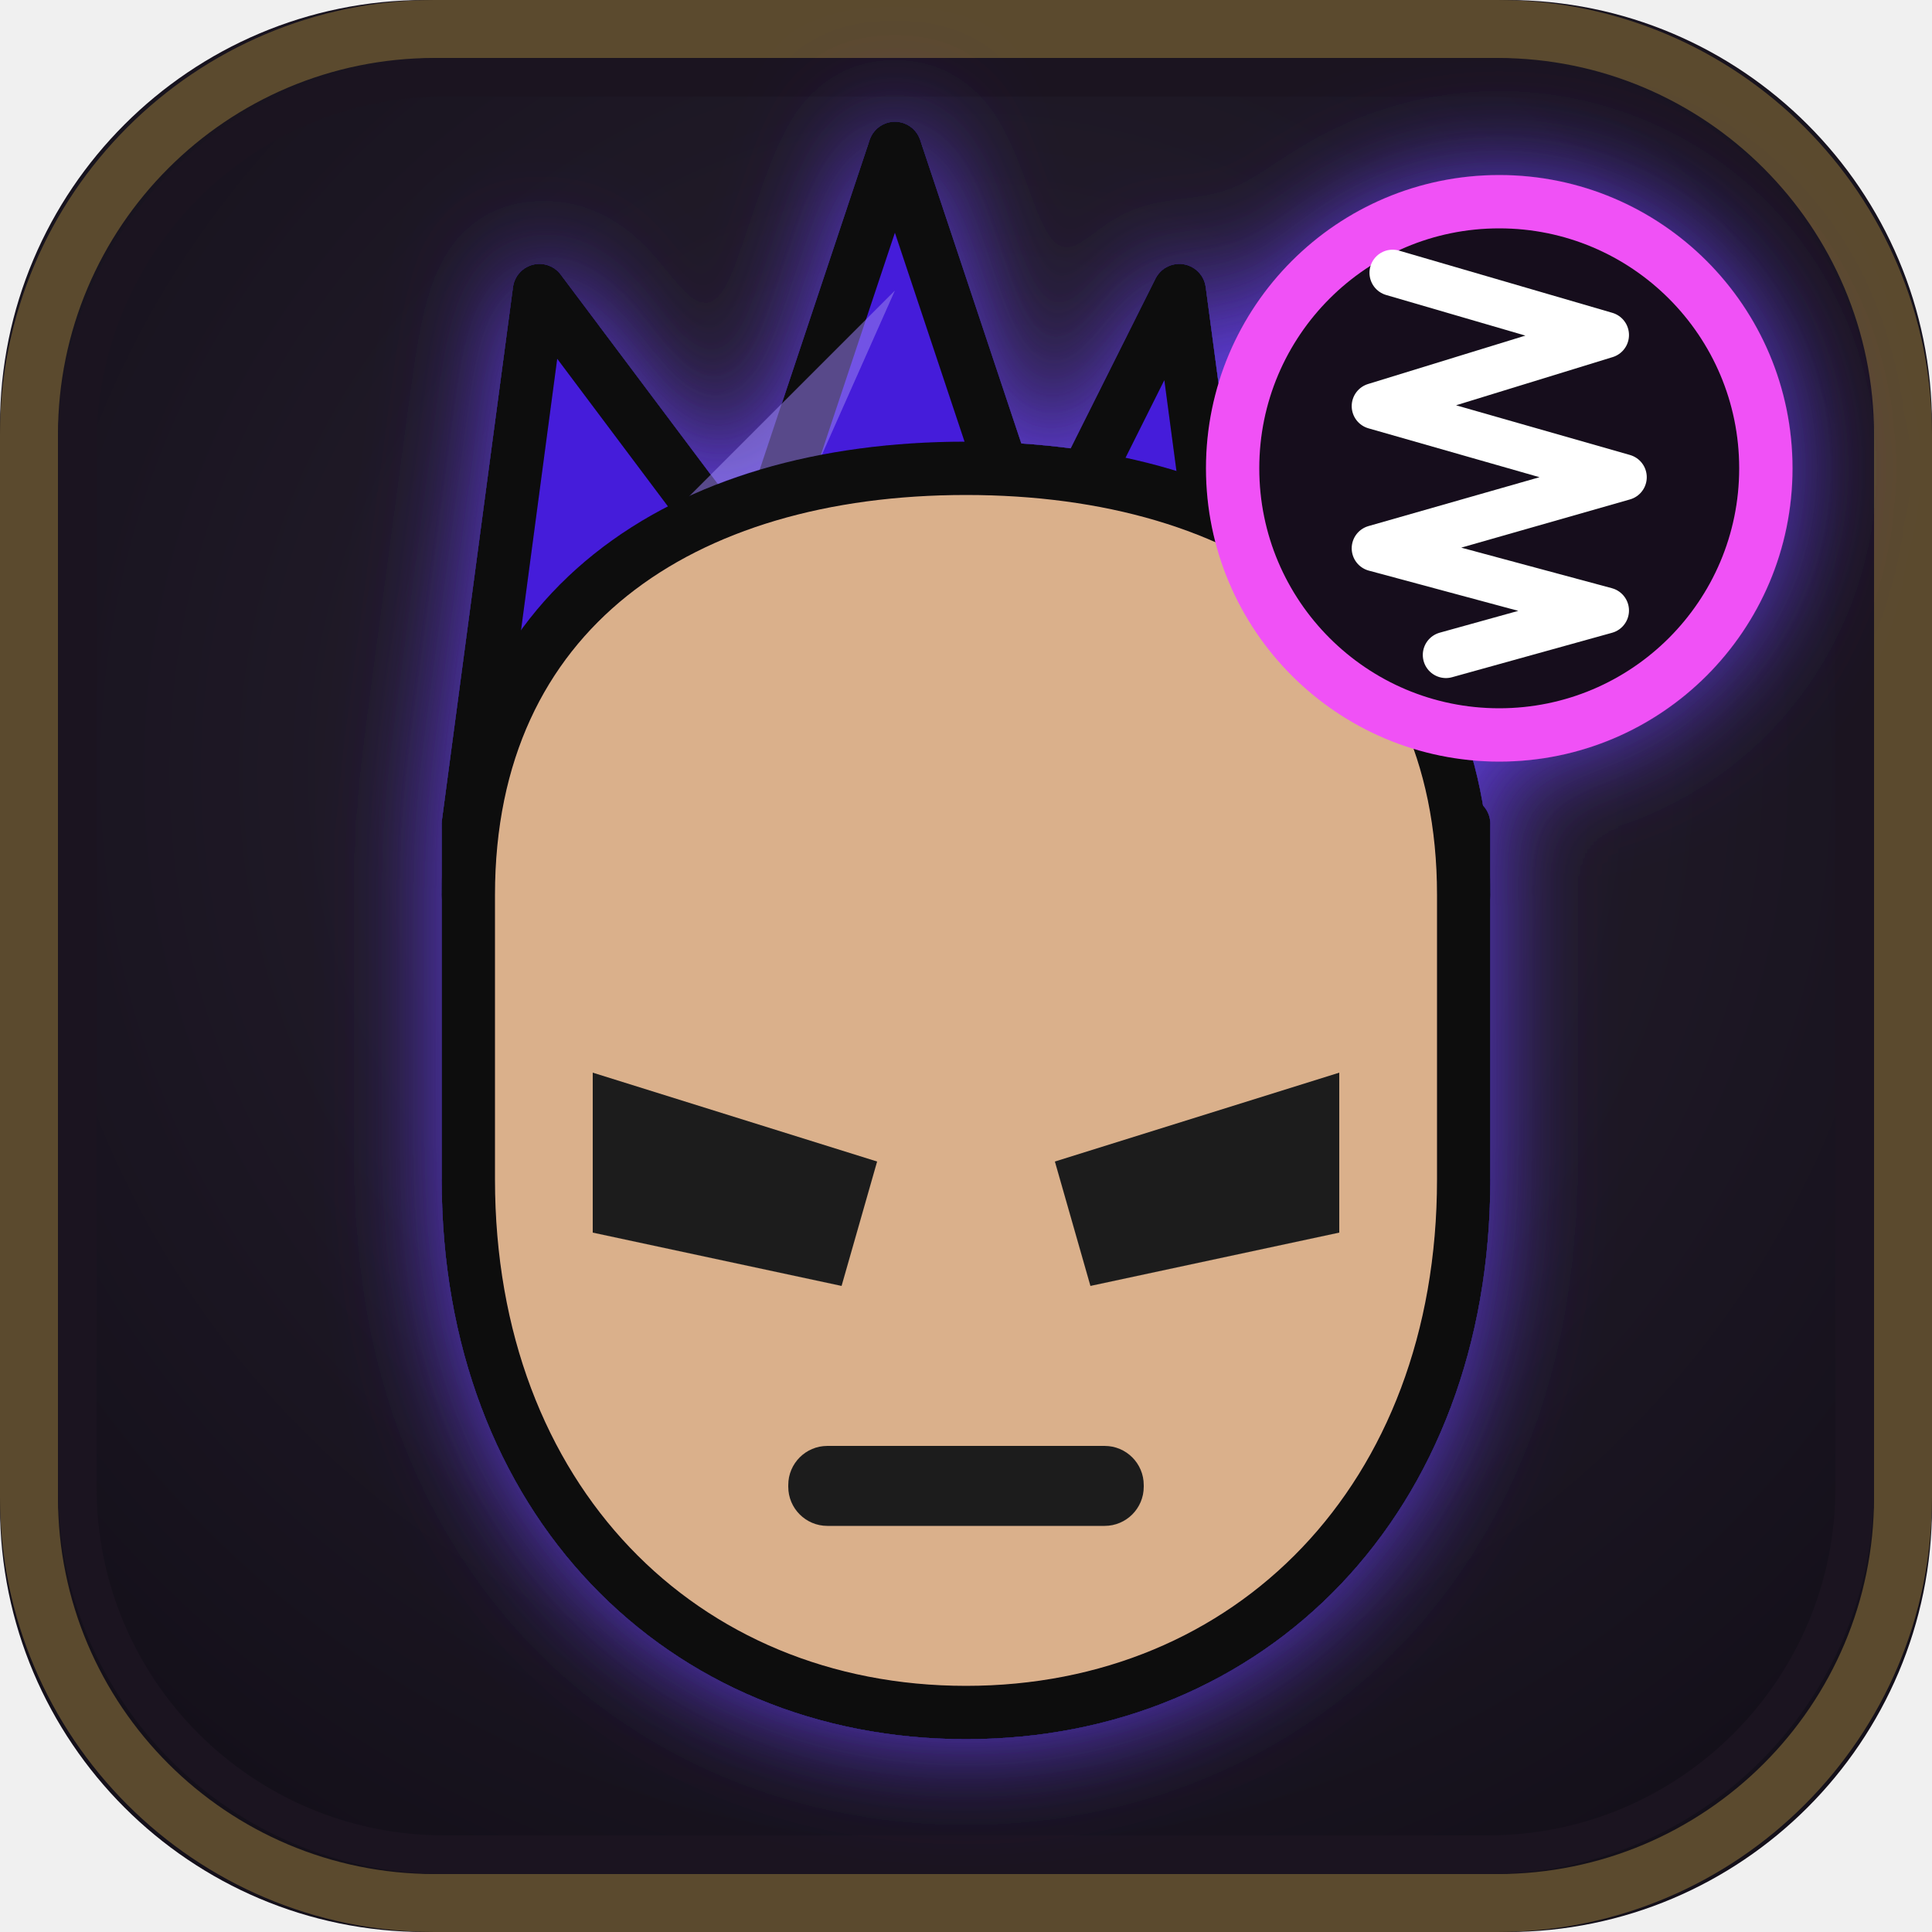
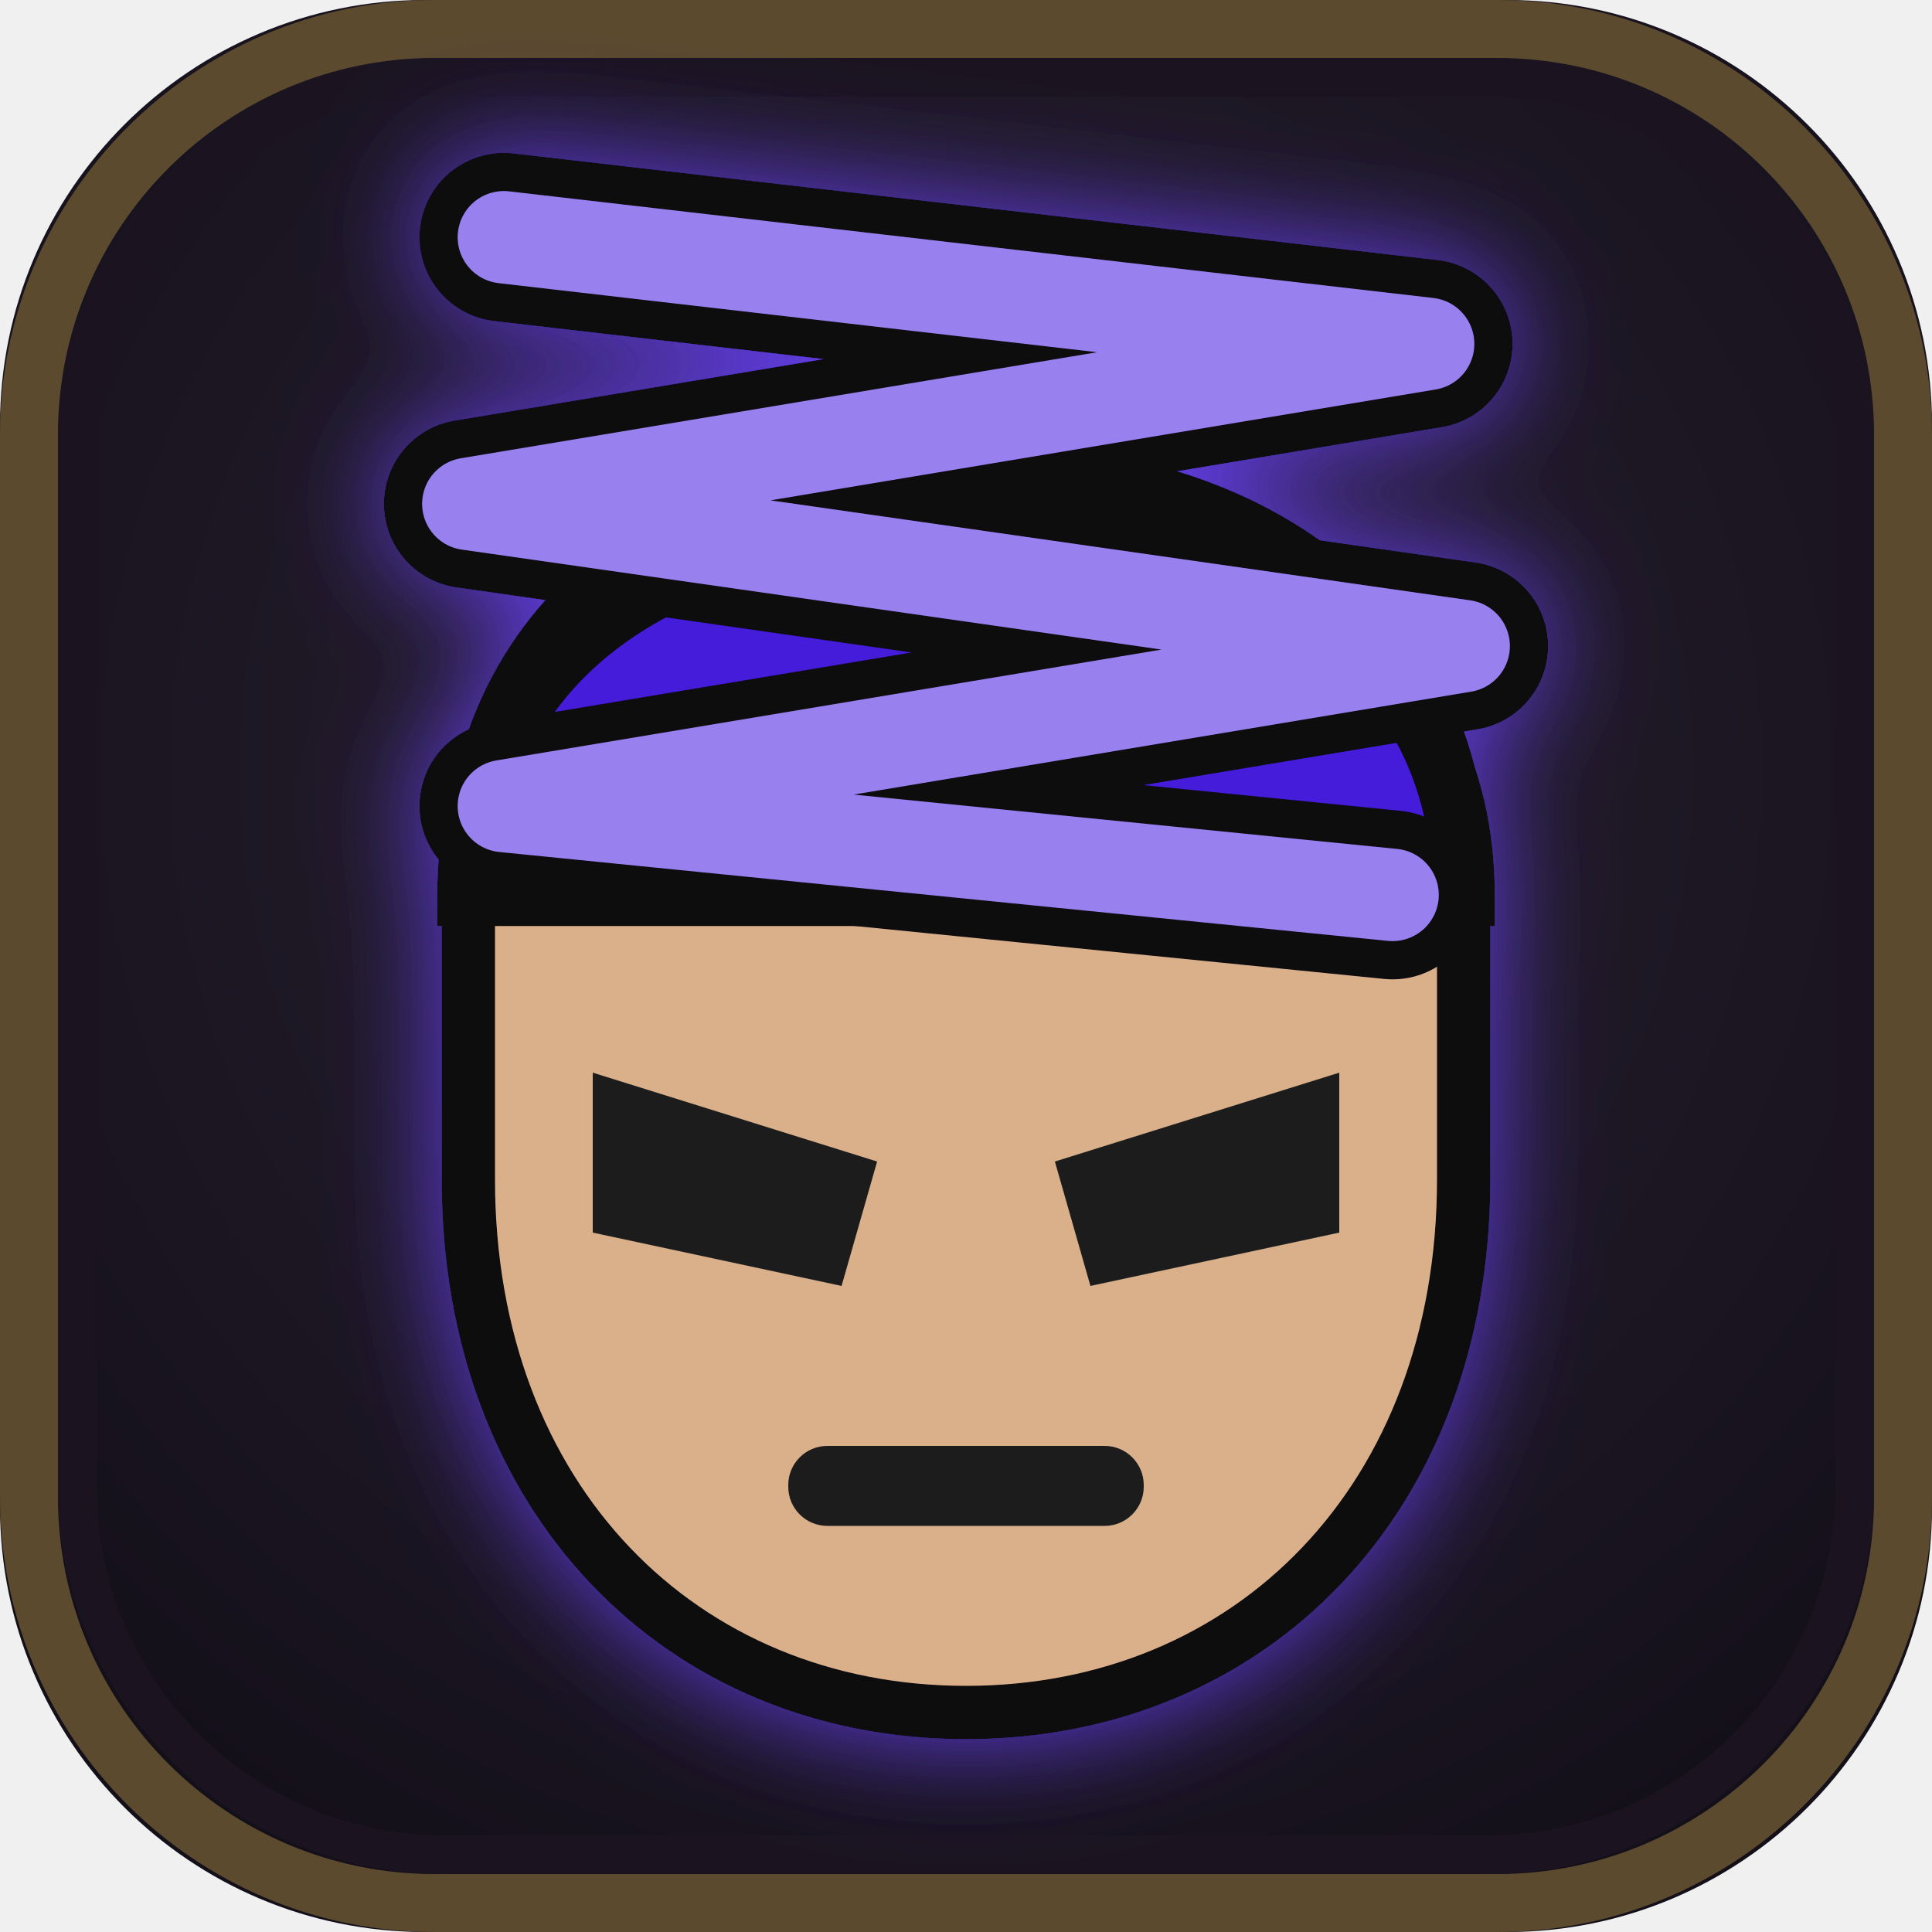
<svg xmlns="http://www.w3.org/2000/svg" viewBox="0 0 100 100" width="256" height="256">
  <defs>
    <linearGradient id="gMetal" x1="0" y1="0" x2="1" y2="1">
      <stop offset="0" stop-color="#f4f7fb" />
      <stop offset=".5" stop-color="#a9b6c7" />
      <stop offset="1" stop-color="#5d6b80" />
    </linearGradient>
    <linearGradient id="gGold" x1="0" y1="0" x2="1" y2="1">
      <stop offset="0" stop-color="#fff0a8" />
      <stop offset=".5" stop-color="#e5a82a" />
      <stop offset="1" stop-color="#8f5d0b" />
    </linearGradient>
    <radialGradient id="gBg" cx=".5" cy=".4" r=".8">
      <stop offset="0" stop-color="#2a2233" />
      <stop offset=".8" stop-color="#14101a" />
    </radialGradient>
    <filter id="glow" x="-30%" y="-30%" width="160%" height="160%">
      <feDropShadow dx="0" dy="0" stdDeviation="3" flood-color="#6942fa" flood-opacity=".9" />
    </filter>
  </defs>
  <rect width="100" height="100" rx="22" fill="url(#gBg)" />
  <rect x="1.5" y="1.5" width="97" height="97" rx="21" fill="none" stroke="#5b4a2e" stroke-width="3" />
  <rect x="4" y="4" width="92" height="92" rx="19" fill="none" stroke="#1b1420" stroke-width="2" />
  <g transform="translate(4 4) scale(.92)" filter="url(#glow)">
-     <path fill="#441bda" stroke="#0b0810" stroke-width="3" stroke-linejoin="round" d="M22 42 L26 12 L38 28 L46 4 L54 28 L62 12 L66 42 L78 42 L78 46 L22 46 Z" />
-     <path fill="#9880ef" fill-opacity=".55" d="M30 28 L38 30 L46 12 Z" />
    <path fill="#dab08b" stroke="#0b0810" stroke-width="3" stroke-linejoin="round" d="M22 46 C22 30 34 22 50 22 C66 22 78 30 78 46 V62 C78 80 66 92 50 92 C34 92 22 80 22 62 Z" />
    <path fill="#1f1f1f" d="M29 56 L45 61 L43 68 L29 65 Z" />
    <path fill="#1f1f1f" d="M71 56 L55 61 L57 68 L71 65 Z" />
    <rect fill="#1f1f1f" x="40" y="77" width="20" height="4.5" rx="2.2" />
-     <circle fill="#14101a" stroke="#f051f6" stroke-width="3" cx="80" cy="22" r="15" />
-     <path fill="none" stroke="#fff" stroke-width="2.6" stroke-linecap="round" stroke-linejoin="round" d="M74 11 L86 14.5 L73 18.5 L87 22.5 L73 26.5 L86 30 L77 32.5" />
+     <path fill="#441bda" stroke="#0b0810" stroke-width="3.5" d="M22 46 C22 32 34 25 50 25 C66 25 78 32 78 46 Z" />
+     <path fill="none" stroke="#0b0810" stroke-width="9.5" stroke-linecap="round" stroke-linejoin="round" d="M24 9 L76 15 L22 24 L78 32 L24 41 L74 46" />
+     <path fill="none" stroke="#9880ef" stroke-width="5.2" stroke-linecap="round" stroke-linejoin="round" d="M24 9 L76 15 L22 24 L78 32 L24 41 L74 46" />
  </g>
</svg>
